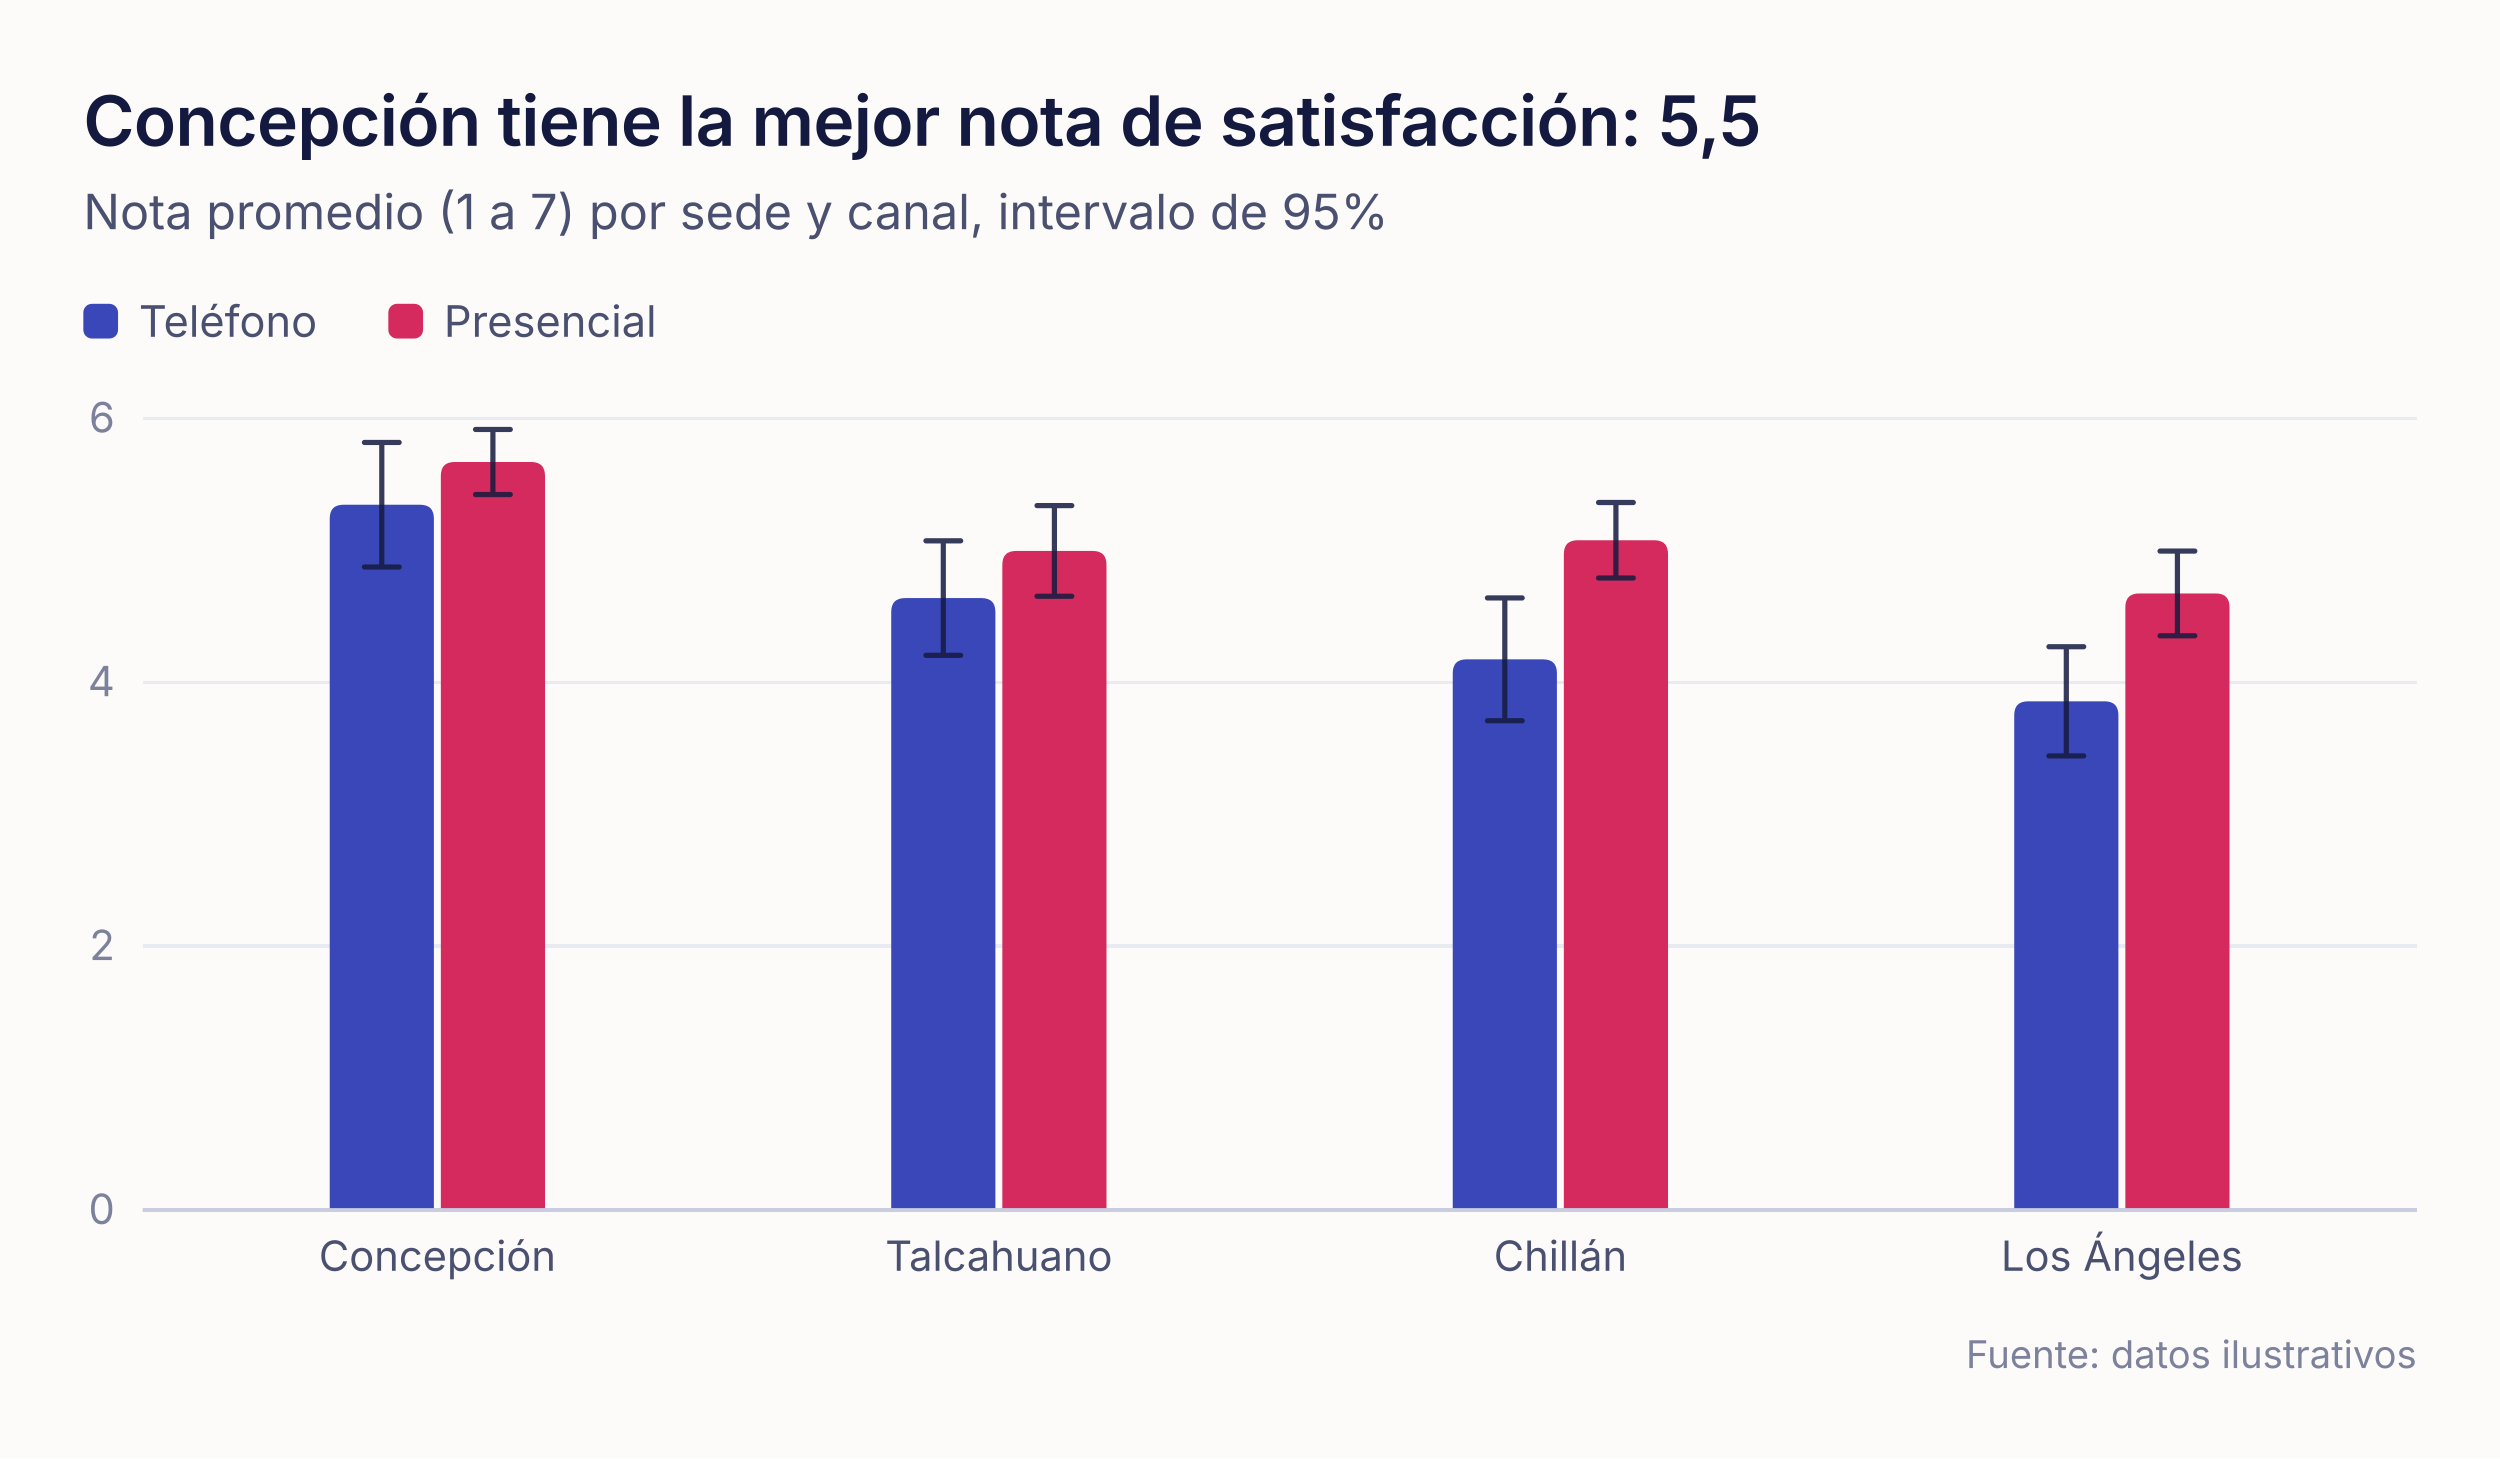
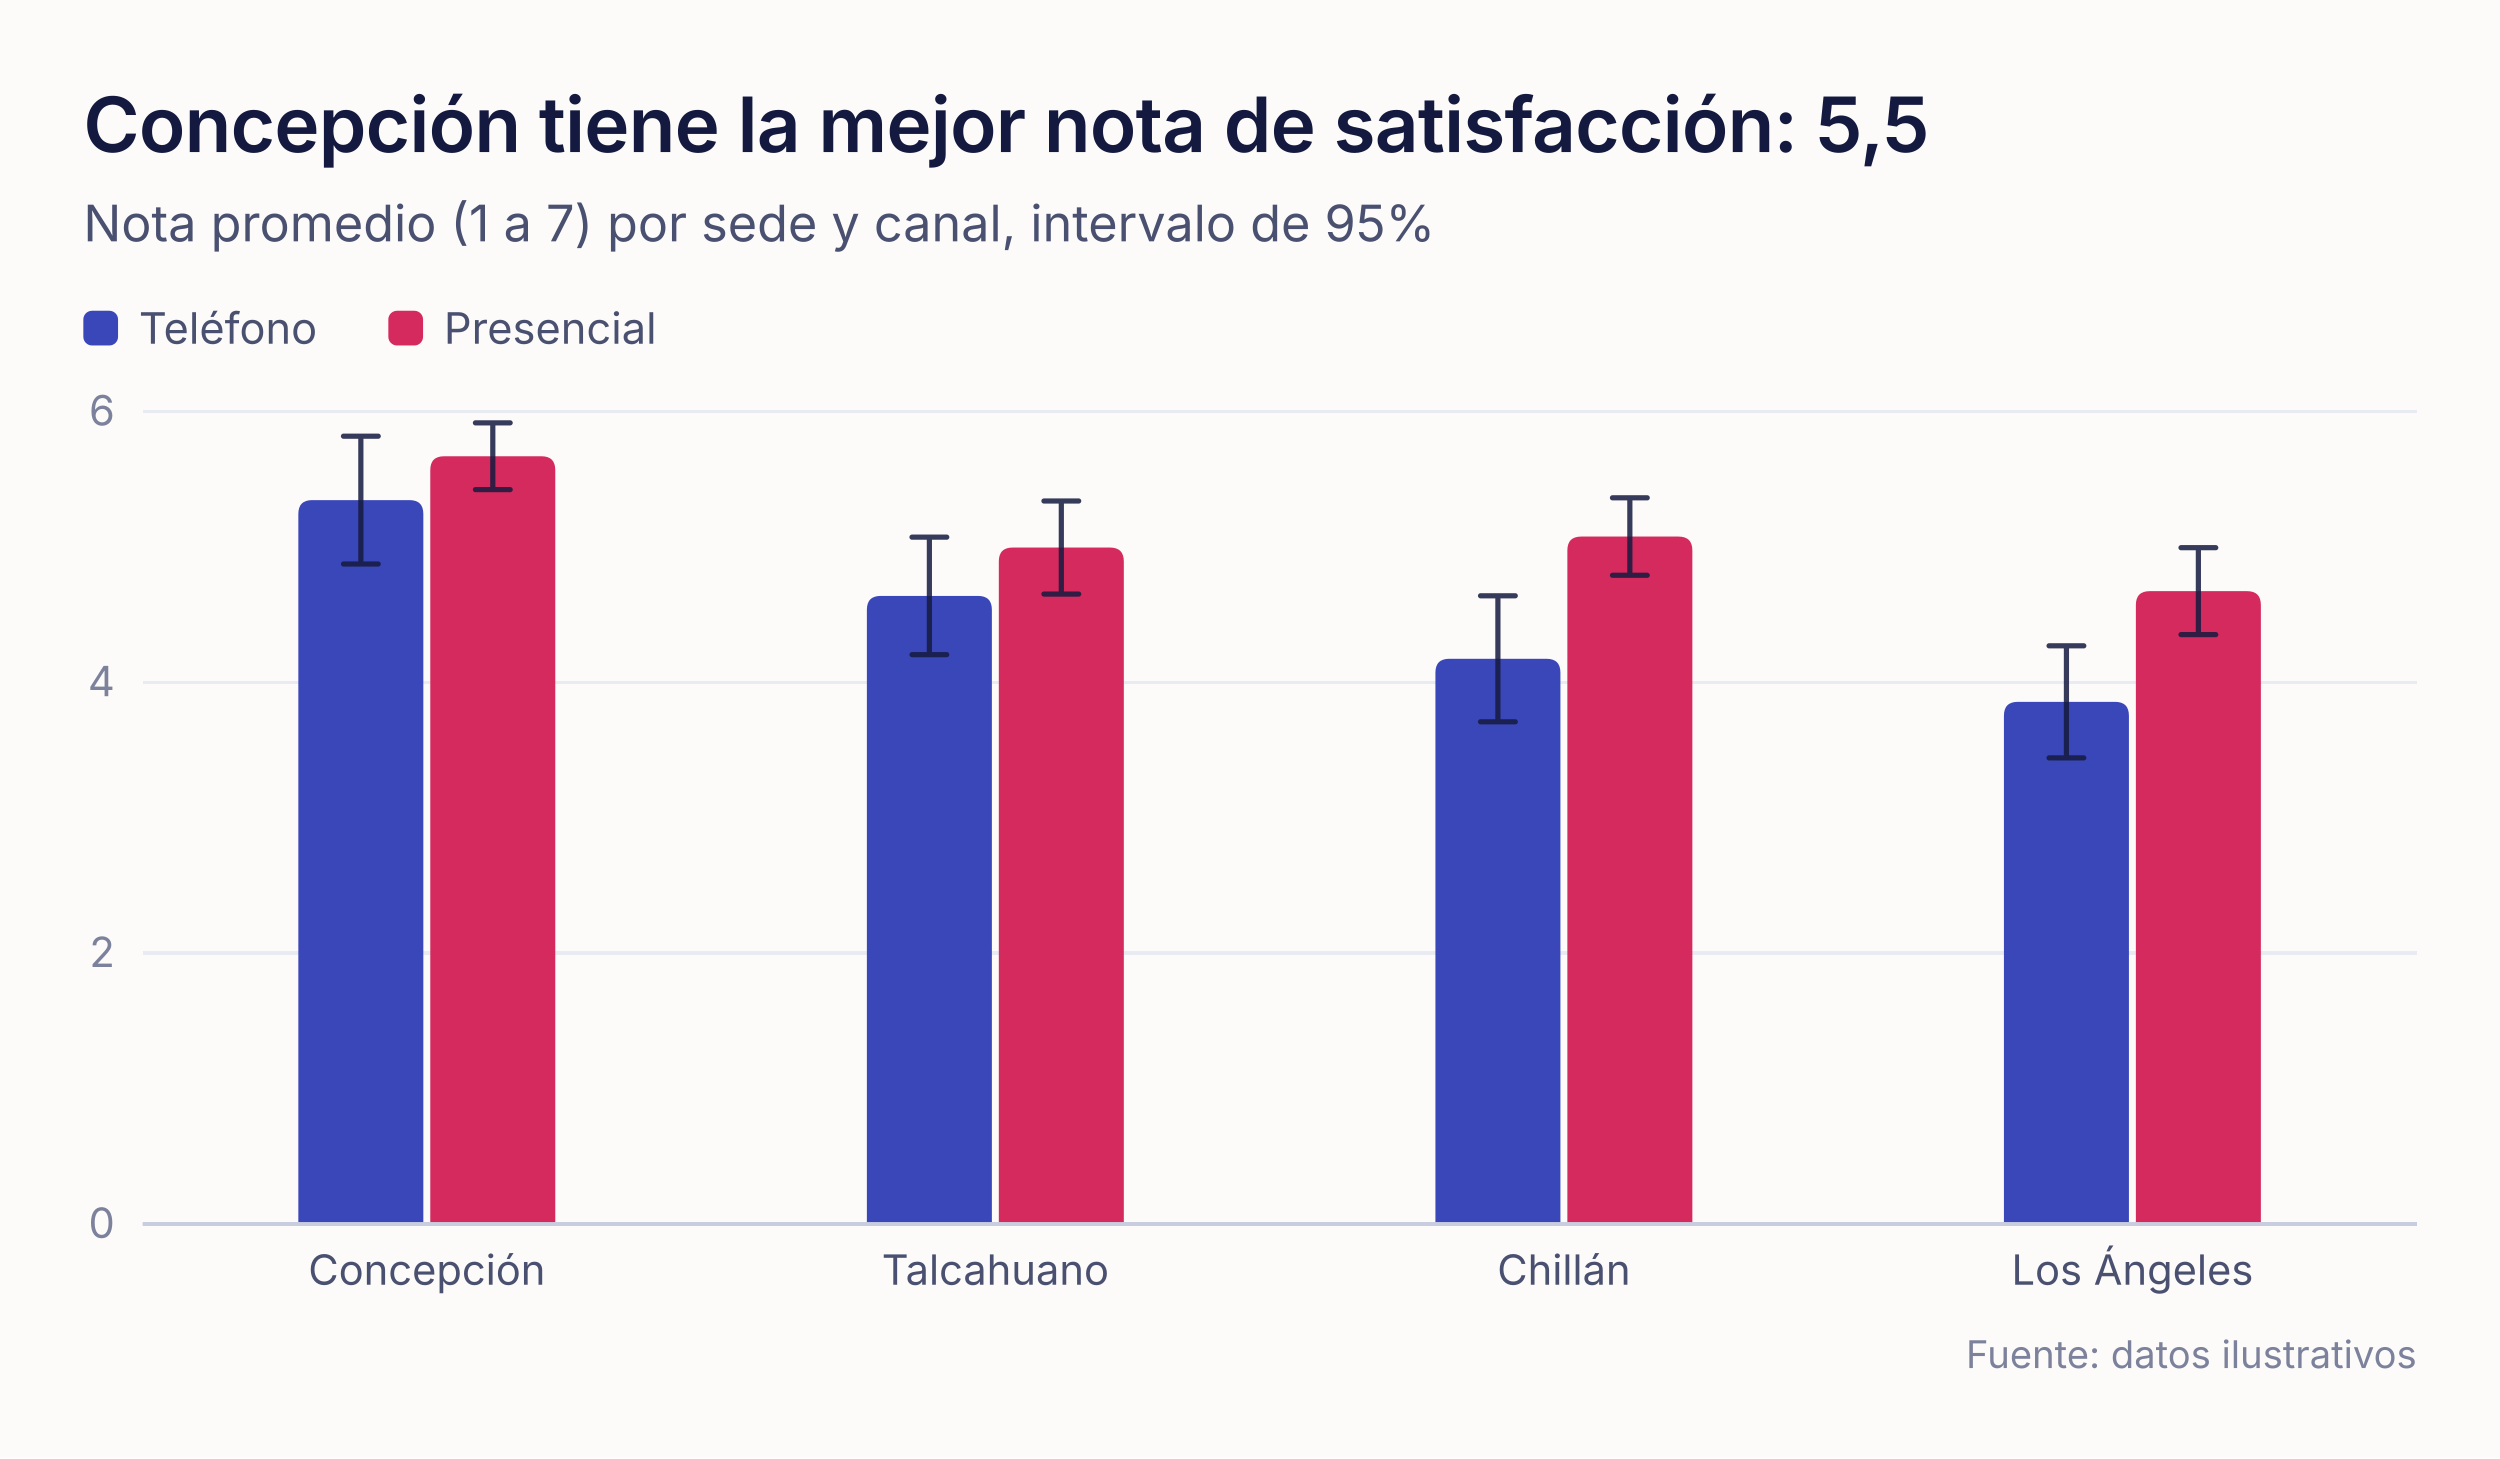
<svg xmlns="http://www.w3.org/2000/svg" viewBox="0 0 720 420" width="720" height="420" role="img" aria-labelledby="pax24om-t pax24om-d" font-family="'Mozilla Text', 'Inter', system-ui, -apple-system, 'Segoe UI', Roboto, sans-serif" class="pa-chart" data-pa-type="bar" data-pa-mode="light" style="max-width:100%;height:auto;font-variant-numeric:lining-nums">
  <style>.pa-m{transition:opacity .15s ease}.pa-focus .pa-m{opacity:.28}.pa-focus .pa-m.pa-on{opacity:1}</style>
  <rect width="720" height="420" fill="#FCFBF9" />
  <g class="pa-header">
-     <text x="24" y="42" fill="#141A3F" font-size="20" font-weight="600" letter-spacing="-0.01em">Concepción tiene la mejor nota de satisfacción: 5,5</text>
-     <text x="24" y="66" fill="#4A5070" font-size="14">Nota promedio (1 a 7) por sede y canal, intervalo de 95%</text>
+     <text x="24" y="43.8" fill="#141A3F" font-size="22" font-weight="600" letter-spacing="-0.01em">Concepción tiene la mejor nota de satisfacción: 5,5</text>
+     <text x="24" y="69.5" fill="#4A5070" font-size="14.5">Nota promedio (1 a 7) por sede y canal, intervalo de 95%</text>
    <g class="pa-legend">
-       <rect x="24" y="87.5" width="10" height="10" rx="2.5" fill="#3A47B8" />
-       <text x="40" y="97" fill="#4A5070" font-size="12.5">Teléfono</text>
-       <rect x="111.84" y="87.5" width="10" height="10" rx="2.5" fill="#D42A5E" />
-       <text x="127.84" y="97" fill="#4A5070" font-size="12.5">Presencial</text>
+       <g class="pa-key" data-color="#3A47B8" style="cursor:pointer">
+         <rect x="21" y="85" width="77.84" height="19" rx="4" fill="transparent" />
+         <rect x="24" y="89.5" width="10" height="10" rx="2.5" fill="#3A47B8" />
+         <text x="40" y="99" fill="#4A5070" font-size="12.5">Teléfono</text>
+       </g>
+       <g class="pa-key" data-color="#D42A5E" style="cursor:pointer">
+         <rect x="108.84" y="85" width="88.21" height="19" rx="4" fill="transparent" />
+         <rect x="111.84" y="89.5" width="10" height="10" rx="2.5" fill="#D42A5E" />
+         <text x="127.84" y="99" fill="#4A5070" font-size="12.5">Presencial</text>
+       </g>
    </g>
  </g>
  <g class="pa-body">
    <g class="pa-axis pa-axis-y">
-       <line x1="41.06" x2="696" y1="348.5" y2="348.5" stroke="#C9CDE0" stroke-width="1" shape-rendering="crispEdges" />
-       <text x="33.06" y="352.5" fill="#7C819C" font-size="12" text-anchor="end">0</text>
-       <line x1="41.06" x2="696" y1="272.5" y2="272.5" stroke="#E9EBF3" stroke-width="1" shape-rendering="crispEdges" />
-       <text x="33.06" y="276.5" fill="#7C819C" font-size="12" text-anchor="end">2</text>
+       <line x1="41.06" x2="696" y1="352.5" y2="352.5" stroke="#C9CDE0" stroke-width="1" shape-rendering="crispEdges" />
+       <text x="33.06" y="356.5" fill="#7C819C" font-size="12" text-anchor="end">0</text>
+       <line x1="41.06" x2="696" y1="274.5" y2="274.5" stroke="#E9EBF3" stroke-width="1" shape-rendering="crispEdges" />
+       <text x="33.06" y="278.5" fill="#7C819C" font-size="12" text-anchor="end">2</text>
      <line x1="41.06" x2="696" y1="196.5" y2="196.5" stroke="#E9EBF3" stroke-width="1" shape-rendering="crispEdges" />
      <text x="33.06" y="200.5" fill="#7C819C" font-size="12" text-anchor="end">4</text>
-       <line x1="41.06" x2="696" y1="120.5" y2="120.5" stroke="#E9EBF3" stroke-width="1" shape-rendering="crispEdges" />
-       <text x="33.06" y="124.5" fill="#7C819C" font-size="12" text-anchor="end">6</text>
+       <line x1="41.06" x2="696" y1="118.5" y2="118.5" stroke="#E9EBF3" stroke-width="1" shape-rendering="crispEdges" />
+       <text x="33.06" y="122.5" fill="#7C819C" font-size="12" text-anchor="end">6</text>
    </g>
    <g>
-       <rect x="45.91" y="120" width="160.1" height="228" fill="transparent" />
+       <rect x="37.78" y="118" width="170.29" height="234" fill="transparent" />
      <g class="pa-m" data-tip="Concepción Teléfono: 5,33 (IC 4,86–5,8)">
-         <rect x="93.96" y="120" width="32" height="228" fill="transparent" />
-         <path d="M94.96,348V149.36Q94.96,145.36 98.96,145.36H120.96Q124.96,145.36 124.96,149.36V348Z" fill="#3A47B8" />
-         <path d="M109.956,163.294V127.425M104.956,163.294H114.956M104.956,127.425H114.956" stroke="#141A3F" stroke-width="1.5" fill="none" stroke-linecap="round" opacity="0.85" />
+         <rect x="84.92" y="118" width="38" height="234" fill="transparent" />
+         <path d="M85.92,352V148.03Q85.92,144.03 89.92,144.03H117.92Q121.92,144.03 121.92,148.03V352Z" fill="#3A47B8" />
+         <path d="M103.924,162.433V125.621M98.924,162.433H108.924M98.924,125.621H108.924" stroke="#141A3F" stroke-width="1.5" fill="none" stroke-linecap="round" opacity="0.85" />
      </g>
      <g class="pa-m" data-tip="Concepción Presencial: 5,66 (IC 5,41–5,9)">
-         <rect x="125.96" y="120" width="32" height="228" fill="transparent" />
-         <path d="M126.96,348V137.05Q126.96,133.05 130.96,133.05H152.96Q156.96,133.05 156.96,137.05V348Z" fill="#D42A5E" />
-         <path d="M141.956,142.419V123.685M136.956,142.419H146.956M136.956,123.685H146.956" stroke="#141A3F" stroke-width="1.5" fill="none" stroke-linecap="round" opacity="0.85" />
+         <rect x="122.92" y="118" width="38" height="234" fill="transparent" />
+         <path d="M123.92,352V135.4Q123.92,131.4 127.92,131.4H155.92Q159.92,131.4 159.92,135.4V352Z" fill="#D42A5E" />
+         <path d="M141.924,141.009V121.782M136.924,141.009H146.924M136.924,121.782H146.924" stroke="#141A3F" stroke-width="1.5" fill="none" stroke-linecap="round" opacity="0.85" />
      </g>
    </g>
    <g>
-       <rect x="207.62" y="120" width="160.1" height="228" fill="transparent" />
+       <rect x="201.52" y="118" width="170.29" height="234" fill="transparent" />
      <g class="pa-m" data-tip="Talcahuano Teléfono: 4,63 (IC 4,19–5,06)">
-         <rect x="255.67" y="120" width="32" height="228" fill="transparent" />
-         <path d="M256.67,348V176.25Q256.67,172.25 260.67,172.25H282.67Q286.67,172.25 286.67,176.25V348Z" fill="#3A47B8" />
-         <path d="M271.671,188.732V155.759M266.671,188.732H276.671M266.671,155.759H276.671" stroke="#141A3F" stroke-width="1.5" fill="none" stroke-linecap="round" opacity="0.85" />
+         <rect x="248.66" y="118" width="38" height="234" fill="transparent" />
+         <path d="M249.66,352V175.62Q249.66,171.62 253.66,171.62H281.66Q285.66,171.62 285.66,175.62V352Z" fill="#3A47B8" />
+         <path d="M267.66,188.54V154.7M262.66,188.54H272.66M262.66,154.7H272.66" stroke="#141A3F" stroke-width="1.5" fill="none" stroke-linecap="round" opacity="0.85" />
      </g>
      <g class="pa-m" data-tip="Talcahuano Presencial: 4,98 (IC 4,64–5,33)">
-         <rect x="287.67" y="120" width="32" height="228" fill="transparent" />
-         <path d="M288.67,348V162.67Q288.67,158.67 292.67,158.67H314.67Q318.67,158.67 318.67,162.67V348Z" fill="#D42A5E" />
-         <path d="M303.671,171.723V145.615M298.671,171.723H308.671M298.671,145.615H308.671" stroke="#141A3F" stroke-width="1.5" fill="none" stroke-linecap="round" opacity="0.85" />
+         <rect x="286.66" y="118" width="38" height="234" fill="transparent" />
+         <path d="M287.66,352V161.69Q287.66,157.69 291.66,157.69H319.66Q323.66,157.69 323.66,161.69V352Z" fill="#D42A5E" />
+         <path d="M305.66,171.084V144.289M300.66,171.084H310.66M300.66,144.289H310.66" stroke="#141A3F" stroke-width="1.5" fill="none" stroke-linecap="round" opacity="0.85" />
      </g>
    </g>
    <g>
-       <rect x="369.34" y="120" width="160.1" height="228" fill="transparent" />
+       <rect x="365.25" y="118" width="170.29" height="234" fill="transparent" />
      <g class="pa-m" data-tip="Chillán Teléfono: 4,16 (IC 3,7–4,63)">
-         <rect x="417.39" y="120" width="32" height="228" fill="transparent" />
-         <path d="M418.39,348V193.89Q418.39,189.89 422.39,189.89H444.39Q448.39,189.89 448.39,193.89V348Z" fill="#3A47B8" />
-         <path d="M433.385,207.573V172.21M428.385,207.573H438.385M428.385,172.21H438.385" stroke="#141A3F" stroke-width="1.5" fill="none" stroke-linecap="round" opacity="0.85" />
+         <rect x="412.4" y="118" width="38" height="234" fill="transparent" />
+         <path d="M413.4,352V193.73Q413.4,189.73 417.4,189.73H445.4Q449.4,189.73 449.4,193.73V352Z" fill="#3A47B8" />
+         <path d="M431.396,207.877V171.584M426.396,207.877H436.396M426.396,171.584H436.396" stroke="#141A3F" stroke-width="1.5" fill="none" stroke-linecap="round" opacity="0.85" />
      </g>
      <g class="pa-m" data-tip="Chillán Presencial: 5,06 (IC 4,78–5,35)">
-         <rect x="449.39" y="120" width="32" height="228" fill="transparent" />
-         <path d="M450.39,348V159.59Q450.39,155.59 454.39,155.59H476.39Q480.39,155.59 480.39,159.59V348Z" fill="#D42A5E" />
-         <path d="M465.385,166.46V144.719M460.385,166.46H470.385M460.385,144.719H470.385" stroke="#141A3F" stroke-width="1.5" fill="none" stroke-linecap="round" opacity="0.85" />
+         <rect x="450.4" y="118" width="38" height="234" fill="transparent" />
+         <path d="M451.4,352V158.53Q451.4,154.53 455.4,154.53H483.4Q487.4,154.53 487.4,158.53V352Z" fill="#D42A5E" />
+         <path d="M469.396,165.682V143.37M464.396,165.682H474.396M464.396,143.37H474.396" stroke="#141A3F" stroke-width="1.5" fill="none" stroke-linecap="round" opacity="0.85" />
      </g>
    </g>
    <g>
-       <rect x="531.05" y="120" width="160.1" height="228" fill="transparent" />
+       <rect x="528.99" y="118" width="170.29" height="234" fill="transparent" />
      <g class="pa-m" data-tip="Los Ángeles Teléfono: 3,84 (IC 3,43–4,26)">
-         <rect x="579.1" y="120" width="32" height="228" fill="transparent" />
-         <path d="M580.1,348V205.98Q580.1,201.98 584.1,201.98H606.1Q610.1,201.98 610.1,205.98V348Z" fill="#3A47B8" />
-         <path d="M595.1,217.702V186.252M590.1,217.702H600.1M590.1,186.252H600.1" stroke="#141A3F" stroke-width="1.5" fill="none" stroke-linecap="round" opacity="0.85" />
+         <rect x="576.13" y="118" width="38" height="234" fill="transparent" />
+         <path d="M577.13,352V206.13Q577.13,202.13 581.13,202.13H609.13Q613.13,202.13 613.13,206.13V352Z" fill="#3A47B8" />
+         <path d="M595.132,218.273V185.996M590.132,218.273H600.132M590.132,185.996H600.132" stroke="#141A3F" stroke-width="1.5" fill="none" stroke-linecap="round" opacity="0.85" />
      </g>
      <g class="pa-m" data-tip="Los Ángeles Presencial: 4,66 (IC 4,34–4,98)">
-         <rect x="611.1" y="120" width="32" height="228" fill="transparent" />
-         <path d="M612.1,348V174.91Q612.1,170.91 616.1,170.91H638.1Q642.1,170.91 642.1,174.91V348Z" fill="#D42A5E" />
-         <path d="M627.1,183.106V158.715M622.1,183.106H632.1M622.1,158.715H632.1" stroke="#141A3F" stroke-width="1.5" fill="none" stroke-linecap="round" opacity="0.85" />
+         <rect x="614.13" y="118" width="38" height="234" fill="transparent" />
+         <path d="M615.13,352V174.25Q615.13,170.25 619.13,170.25H647.13Q651.13,170.25 651.13,174.25V352Z" fill="#D42A5E" />
+         <path d="M633.132,182.766V157.734M628.132,182.766H638.132M628.132,157.734H638.132" stroke="#141A3F" stroke-width="1.5" fill="none" stroke-linecap="round" opacity="0.85" />
      </g>
    </g>
-     <line x1="41.06" x2="696" y1="348.5" y2="348.5" stroke="#C9CDE0" stroke-width="1" />
+     <line x1="41.06" x2="696" y1="352.5" y2="352.5" stroke="#C9CDE0" stroke-width="1" />
    <g>
-       <text x="125.96" y="366" fill="#4A5070" font-size="12" text-anchor="middle">Concepción</text>
-       <text x="287.67" y="366" fill="#4A5070" font-size="12" text-anchor="middle">Talcahuano</text>
-       <text x="449.39" y="366" fill="#4A5070" font-size="12" text-anchor="middle">Chillán</text>
-       <text x="611.1" y="366" fill="#4A5070" font-size="12" text-anchor="middle">Los Ángeles</text>
+       <text x="122.92" y="370" fill="#4A5070" font-size="12" text-anchor="middle">Concepción</text>
+       <text x="286.66" y="370" fill="#4A5070" font-size="12" text-anchor="middle">Talcahuano</text>
+       <text x="450.4" y="370" fill="#4A5070" font-size="12" text-anchor="middle">Chillán</text>
+       <text x="614.13" y="370" fill="#4A5070" font-size="12" text-anchor="middle">Los Ángeles</text>
    </g>
    <g class="pa-refs" />
  </g>
  <text x="696" y="394" fill="#7C819C" font-size="11" text-anchor="end">Fuente: datos ilustrativos</text>
</svg>
